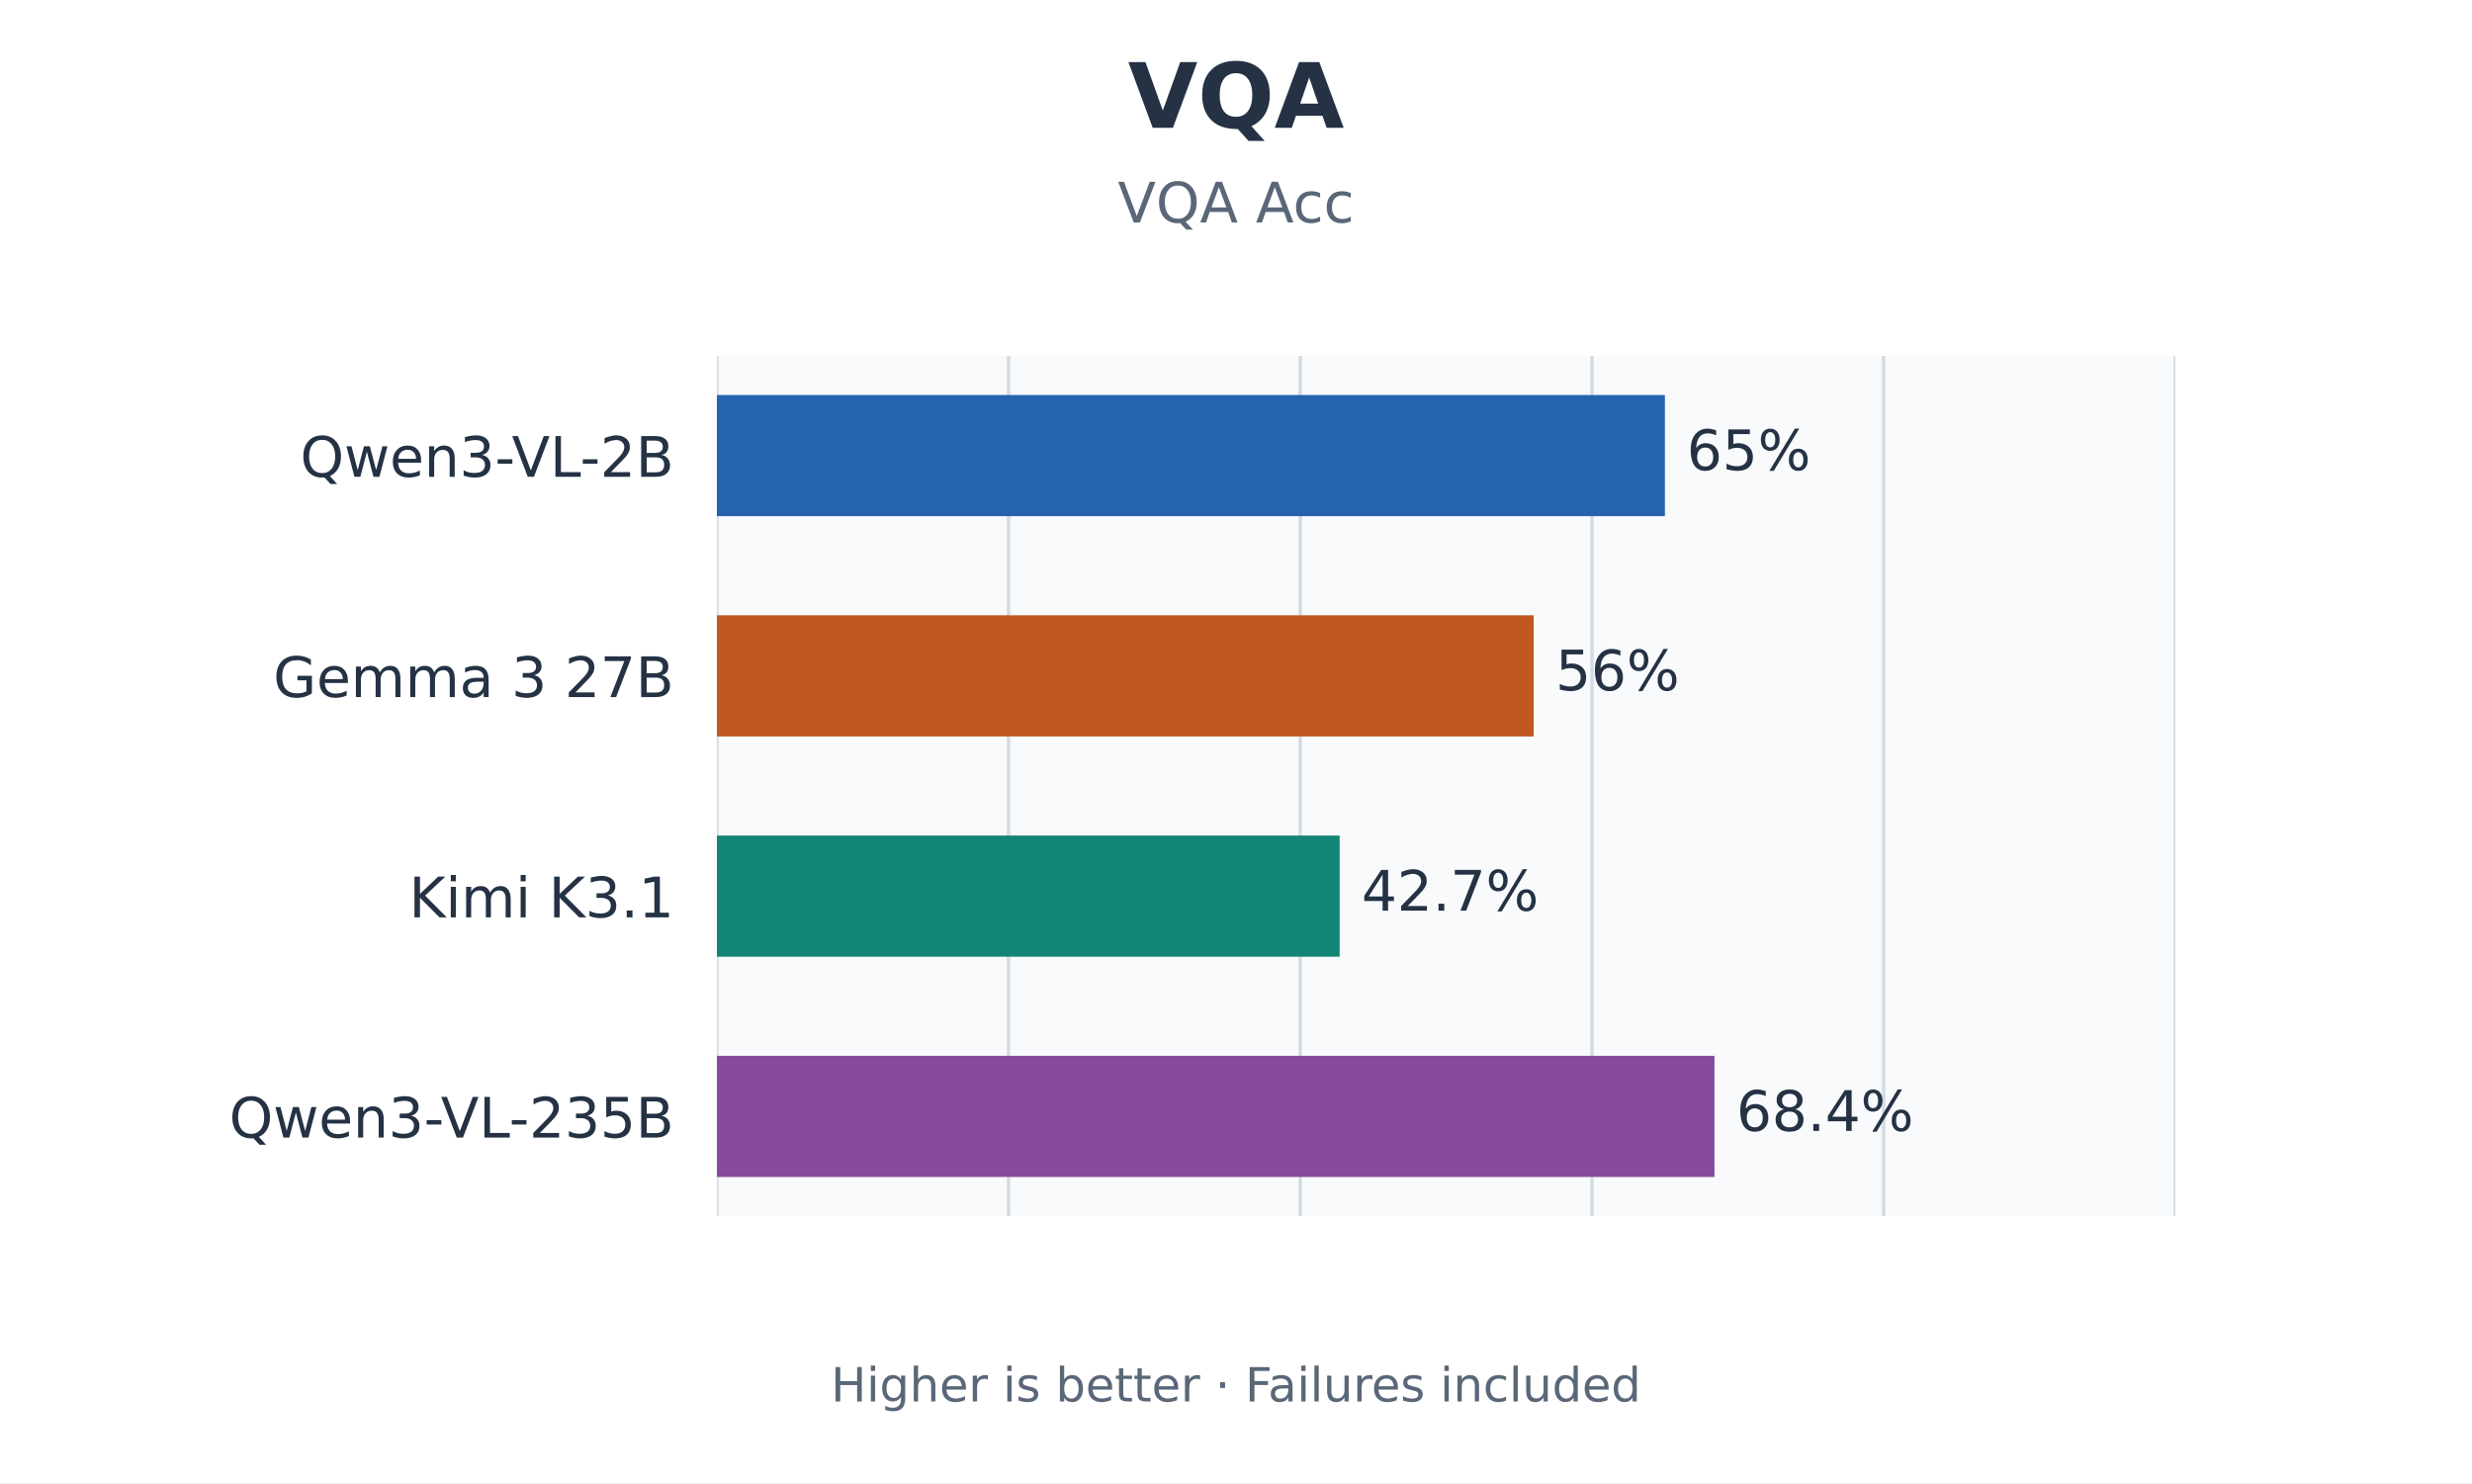
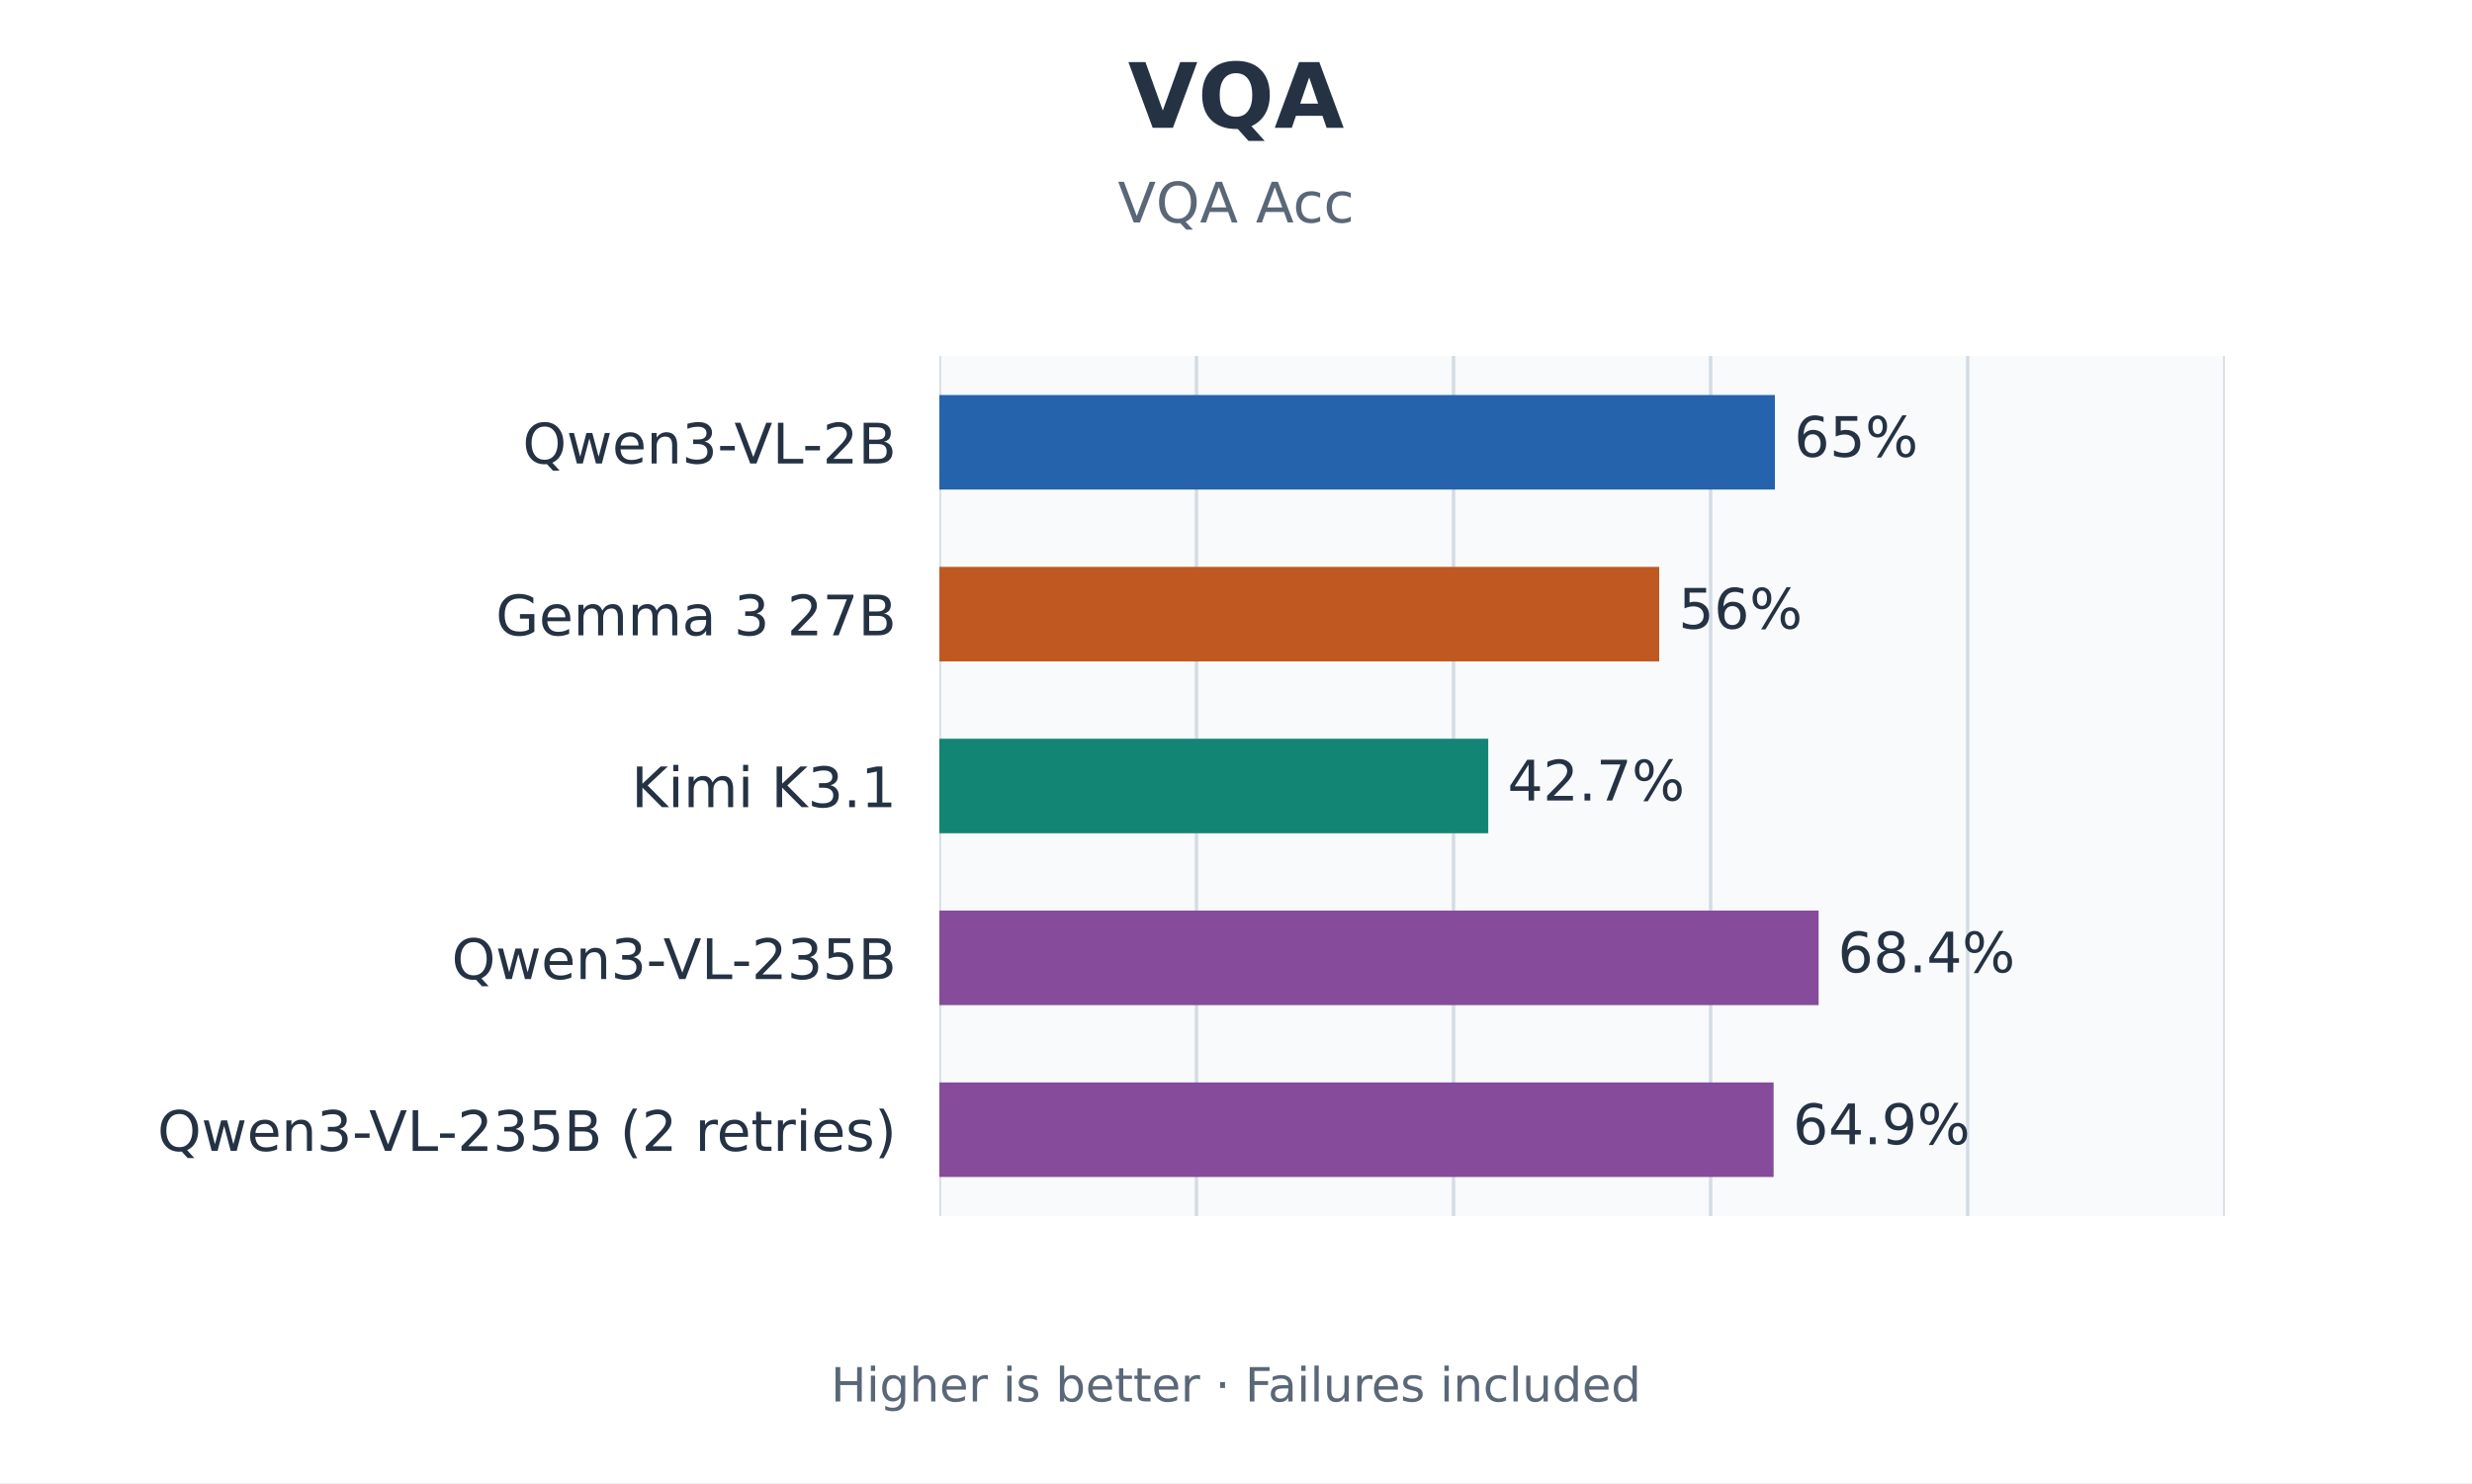
<svg xmlns="http://www.w3.org/2000/svg" width="576pt" height="345.6pt" viewBox="0 0 576 345.6" version="1.1">
  <defs>
    <style type="text/css">*{stroke-linejoin: round; stroke-linecap: butt}</style>
  </defs>
  <g id="figure_1">
    <g id="patch_1">
-       <path d="M 0 345.6  L 576 345.6  L 576 0  L 0 0  z " style="fill: #ffffff" />
+       <path d="M 0 345.6 L 576 345.6 L 576 0 L 0 0 z " style="fill: #ffffff" />
    </g>
    <g id="axes_1">
      <g id="patch_2">
-         <path d="M 167.04 283.392  L 506.88 283.392  L 506.88 82.944  L 167.04 82.944  z " style="fill: #f8fafc" />
+         <path d="M 218.88 283.392 L 518.4 283.392 L 518.4 82.944 L 218.88 82.944 z " style="fill: #f8fafc" />
      </g>
      <g id="matplotlib.axis_1">
        <g id="xtick_1">
          <g id="line2d_1">
-             <path d="M 167.04 283.392  L 167.04 82.944  " clip-path="url(#p53d1facaa8)" style="fill: none; stroke: #d3dbe4; stroke-width: 0.8; stroke-linecap: square" />
+             <path d="M 218.88 283.392 L 218.88 82.944 " clip-path="url(#p9a324c0101)" style="fill: none; stroke: #d3dbe4; stroke-width: 0.8; stroke-linecap: square" />
          </g>
          <g id="line2d_2" />
        </g>
        <g id="xtick_2">
          <g id="line2d_3">
-             <path d="M 235.008 283.392  L 235.008 82.944  " clip-path="url(#p53d1facaa8)" style="fill: none; stroke: #d3dbe4; stroke-width: 0.8; stroke-linecap: square" />
+             <path d="M 278.784 283.392 L 278.784 82.944 " clip-path="url(#p9a324c0101)" style="fill: none; stroke: #d3dbe4; stroke-width: 0.8; stroke-linecap: square" />
          </g>
          <g id="line2d_4" />
        </g>
        <g id="xtick_3">
          <g id="line2d_5">
-             <path d="M 302.976 283.392  L 302.976 82.944  " clip-path="url(#p53d1facaa8)" style="fill: none; stroke: #d3dbe4; stroke-width: 0.8; stroke-linecap: square" />
+             <path d="M 338.688 283.392 L 338.688 82.944 " clip-path="url(#p9a324c0101)" style="fill: none; stroke: #d3dbe4; stroke-width: 0.8; stroke-linecap: square" />
          </g>
          <g id="line2d_6" />
        </g>
        <g id="xtick_4">
          <g id="line2d_7">
-             <path d="M 370.944 283.392  L 370.944 82.944  " clip-path="url(#p53d1facaa8)" style="fill: none; stroke: #d3dbe4; stroke-width: 0.8; stroke-linecap: square" />
+             <path d="M 398.592 283.392 L 398.592 82.944 " clip-path="url(#p9a324c0101)" style="fill: none; stroke: #d3dbe4; stroke-width: 0.8; stroke-linecap: square" />
          </g>
          <g id="line2d_8" />
        </g>
        <g id="xtick_5">
          <g id="line2d_9">
-             <path d="M 438.912 283.392  L 438.912 82.944  " clip-path="url(#p53d1facaa8)" style="fill: none; stroke: #d3dbe4; stroke-width: 0.8; stroke-linecap: square" />
+             <path d="M 458.496 283.392 L 458.496 82.944 " clip-path="url(#p9a324c0101)" style="fill: none; stroke: #d3dbe4; stroke-width: 0.8; stroke-linecap: square" />
          </g>
          <g id="line2d_10" />
        </g>
        <g id="xtick_6">
          <g id="line2d_11">
-             <path d="M 506.88 283.392  L 506.88 82.944  " clip-path="url(#p53d1facaa8)" style="fill: none; stroke: #d3dbe4; stroke-width: 0.8; stroke-linecap: square" />
+             <path d="M 518.4 283.392 L 518.4 82.944 " clip-path="url(#p9a324c0101)" style="fill: none; stroke: #d3dbe4; stroke-width: 0.8; stroke-linecap: square" />
          </g>
          <g id="line2d_12" />
        </g>
      </g>
      <g id="matplotlib.axis_2">
        <g id="ytick_1">
          <g id="line2d_13" />
          <g id="text_1">
-             <text style="font-size: 13px; font-family: 'DejaVu Sans'; text-anchor: end; fill: #243244" x="157.04" y="111.11" transform="rotate(-0 157.04 111.1098)">Qwen3-VL-2B</text>
+             <text style="font-size: 13px; font-family: 'DejaVu Sans'; text-anchor: end; fill: #243244" x="208.88" y="108.007" transform="rotate(-0 208.88 108.0074)">Qwen3-VL-2B</text>
          </g>
        </g>
        <g id="ytick_2">
          <g id="line2d_14" />
          <g id="text_2">
-             <text style="font-size: 13px; font-family: 'DejaVu Sans'; text-anchor: end; fill: #243244" x="157.04" y="162.441" transform="rotate(-0 157.04 162.4409)">Gemma 3 27B</text>
+             <text style="font-size: 13px; font-family: 'DejaVu Sans'; text-anchor: end; fill: #243244" x="208.88" y="148.057" transform="rotate(-0 208.88 148.0569)">Gemma 3 27B</text>
          </g>
        </g>
        <g id="ytick_3">
          <g id="line2d_15" />
          <g id="text_3">
-             <text style="font-size: 13px; font-family: 'DejaVu Sans'; text-anchor: end; fill: #243244" x="157.04" y="213.773" transform="rotate(-0 157.04 213.7725)">Kimi K3.1</text>
+             <text style="font-size: 13px; font-family: 'DejaVu Sans'; text-anchor: end; fill: #243244" x="208.88" y="188.107" transform="rotate(-0 208.88 188.107)">Kimi K3.1</text>
          </g>
        </g>
        <g id="ytick_4">
          <g id="line2d_16" />
          <g id="text_4">
-             <text style="font-size: 13px; font-family: 'DejaVu Sans'; text-anchor: end; fill: #243244" x="157.04" y="265.103" transform="rotate(-0 157.04 265.1031)">Qwen3-VL-235B</text>
+             <text style="font-size: 13px; font-family: 'DejaVu Sans'; text-anchor: end; fill: #243244" x="208.88" y="228.156" transform="rotate(-0 208.88 228.156)">Qwen3-VL-235B</text>
+           </g>
+         </g>
+         <g id="ytick_5">
+           <g id="line2d_17" />
+           <g id="text_5">
+             <text style="font-size: 13px; font-family: 'DejaVu Sans'; text-anchor: end; fill: #243244" x="208.88" y="268.206" transform="rotate(-0 208.88 268.2061)">Qwen3-VL-235B (2 retries)</text>
          </g>
        </g>
      </g>
      <g id="patch_3">
-         <path d="M 167.04 92.055  L 387.936 92.055  L 387.936 120.287  L 167.04 120.287  z " clip-path="url(#p53d1facaa8)" style="fill: #2563ad" />
+         <path d="M 218.88 92.055 L 413.568 92.055 L 413.568 114.083 L 218.88 114.083 z " clip-path="url(#p9a324c0101)" style="fill: #2563ad" />
      </g>
      <g id="patch_4">
-         <path d="M 167.04 143.386  L 357.35 143.386  L 357.35 171.618  L 167.04 171.618  z " clip-path="url(#p53d1facaa8)" style="fill: #c05822" />
+         <path d="M 218.88 132.105 L 386.611 132.105 L 386.611 154.132 L 218.88 154.132 z " clip-path="url(#p9a324c0101)" style="fill: #c05822" />
      </g>
      <g id="patch_5">
-         <path d="M 167.04 194.718  L 312.152 194.718  L 312.152 222.95  L 167.04 222.95  z " clip-path="url(#p53d1facaa8)" style="fill: #138575" />
+         <path d="M 218.88 172.154 L 346.775 172.154 L 346.775 194.182 L 218.88 194.182 z " clip-path="url(#p9a324c0101)" style="fill: #138575" />
      </g>
      <g id="patch_6">
-         <path d="M 167.04 246.049  L 399.491 246.049  L 399.491 274.281  L 167.04 274.281  z " clip-path="url(#p53d1facaa8)" style="fill: #864b9a" />
+         <path d="M 218.88 212.204 L 423.752 212.204 L 423.752 234.231 L 218.88 234.231 z " clip-path="url(#p9a324c0101)" style="fill: #864b9a" />
      </g>
-       <g id="text_5">
-         <text style="font-size: 13px; font-family: 'DejaVu Sans'; text-anchor: start; fill: #243244" x="393.034" y="109.548" transform="rotate(-0 393.0336 109.5483)">65%</text>
+       <g id="patch_7">
+         <path d="M 218.88 252.253 L 413.268 252.253 L 413.268 274.281 L 218.88 274.281 z " clip-path="url(#p9a324c0101)" style="fill: #864b9a" />
      </g>
      <g id="text_6">
-         <text style="font-size: 13px; font-family: 'DejaVu Sans'; text-anchor: start; fill: #243244" x="362.448" y="160.879" transform="rotate(-0 362.448 160.8794)">56%</text>
+         <text style="font-size: 13px; font-family: 'DejaVu Sans'; text-anchor: start; fill: #243244" x="418.061" y="106.446" transform="rotate(-0 418.0608 106.4459)">65%</text>
      </g>
      <g id="text_7">
-         <text style="font-size: 13px; font-family: 'DejaVu Sans'; text-anchor: start; fill: #243244" x="317.249" y="212.211" transform="rotate(-0 317.2493 212.2105)">42.7%</text>
+         <text style="font-size: 13px; font-family: 'DejaVu Sans'; text-anchor: start; fill: #243244" x="391.104" y="146.495" transform="rotate(-0 391.104 146.4954)">56%</text>
      </g>
      <g id="text_8">
-         <text style="font-size: 13px; font-family: 'DejaVu Sans'; text-anchor: start; fill: #243244" x="404.588" y="263.542" transform="rotate(-0 404.5882 263.5416)">68.4%</text>
+         <text style="font-size: 13px; font-family: 'DejaVu Sans'; text-anchor: start; fill: #243244" x="351.268" y="186.545" transform="rotate(-0 351.2678 186.545)">42.7%</text>
+       </g>
+       <g id="text_9">
+         <text style="font-size: 13px; font-family: 'DejaVu Sans'; text-anchor: start; fill: #243244" x="428.244" y="226.595" transform="rotate(-0 428.2445 226.5945)">68.4%</text>
+       </g>
+       <g id="text_10">
+         <text style="font-size: 13px; font-family: 'DejaVu Sans'; text-anchor: start; fill: #243244" x="417.761" y="266.644" transform="rotate(-0 417.7613 266.6441)">64.9%</text>
      </g>
    </g>
-     <g id="text_9">
+     <g id="text_11">
      <text style="font-weight: 700; font-size: 21px; font-family: 'DejaVu Sans'; text-anchor: middle; fill: #243244" x="288" y="29.779" transform="rotate(-0 288 29.77908)">VQA</text>
    </g>
-     <g id="text_10">
+     <g id="text_12">
      <text style="font-size: 13px; font-family: 'DejaVu Sans'; text-anchor: middle; fill: #596778" x="288" y="51.84" transform="rotate(-0 288 51.84)">VQA Acc</text>
    </g>
-     <g id="text_11">
+     <g id="text_13">
      <text style="font-size: 11px; font-family: 'DejaVu Sans'; text-anchor: middle; fill: #596778" x="288" y="326.592" transform="rotate(-0 288 326.592)">Higher is better · Failures included</text>
    </g>
  </g>
  <defs>
-     <clipPath id="p53d1facaa8">
-       <rect x="167.04" y="82.944" width="339.84" height="200.448" />
+     <clipPath id="p9a324c0101">
+       <rect x="218.88" y="82.944" width="299.52" height="200.448" />
    </clipPath>
  </defs>
</svg>
